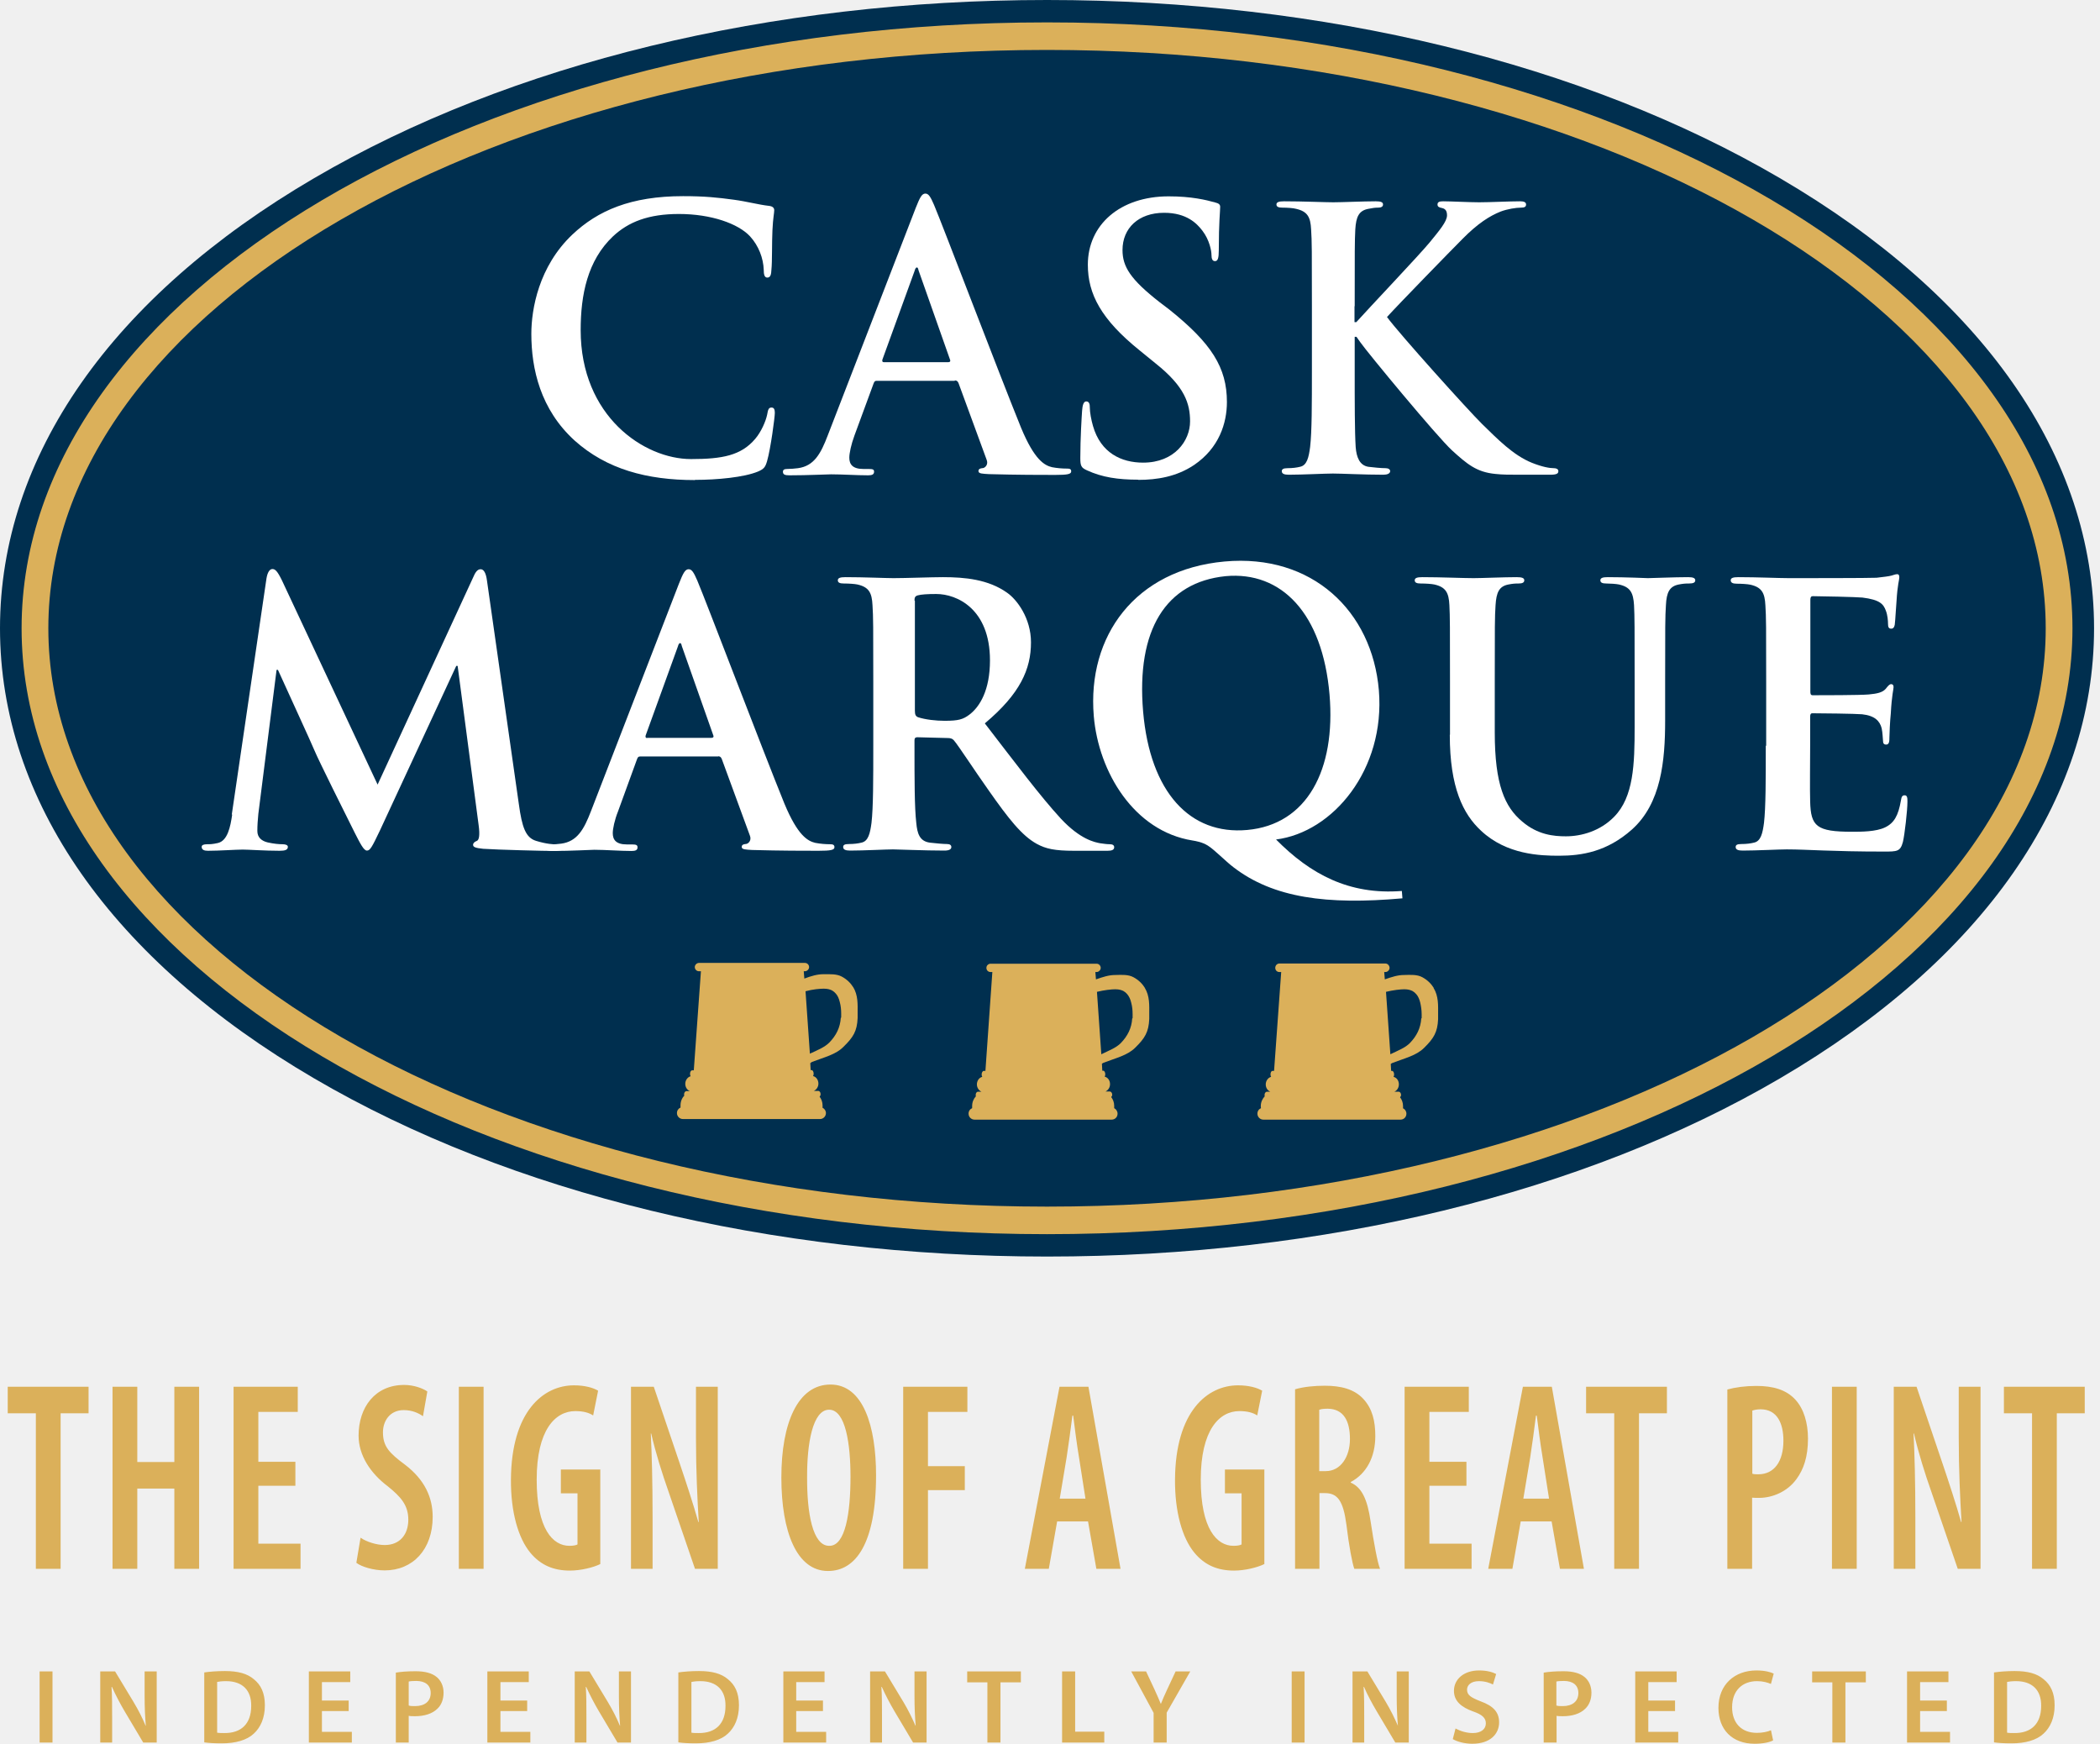
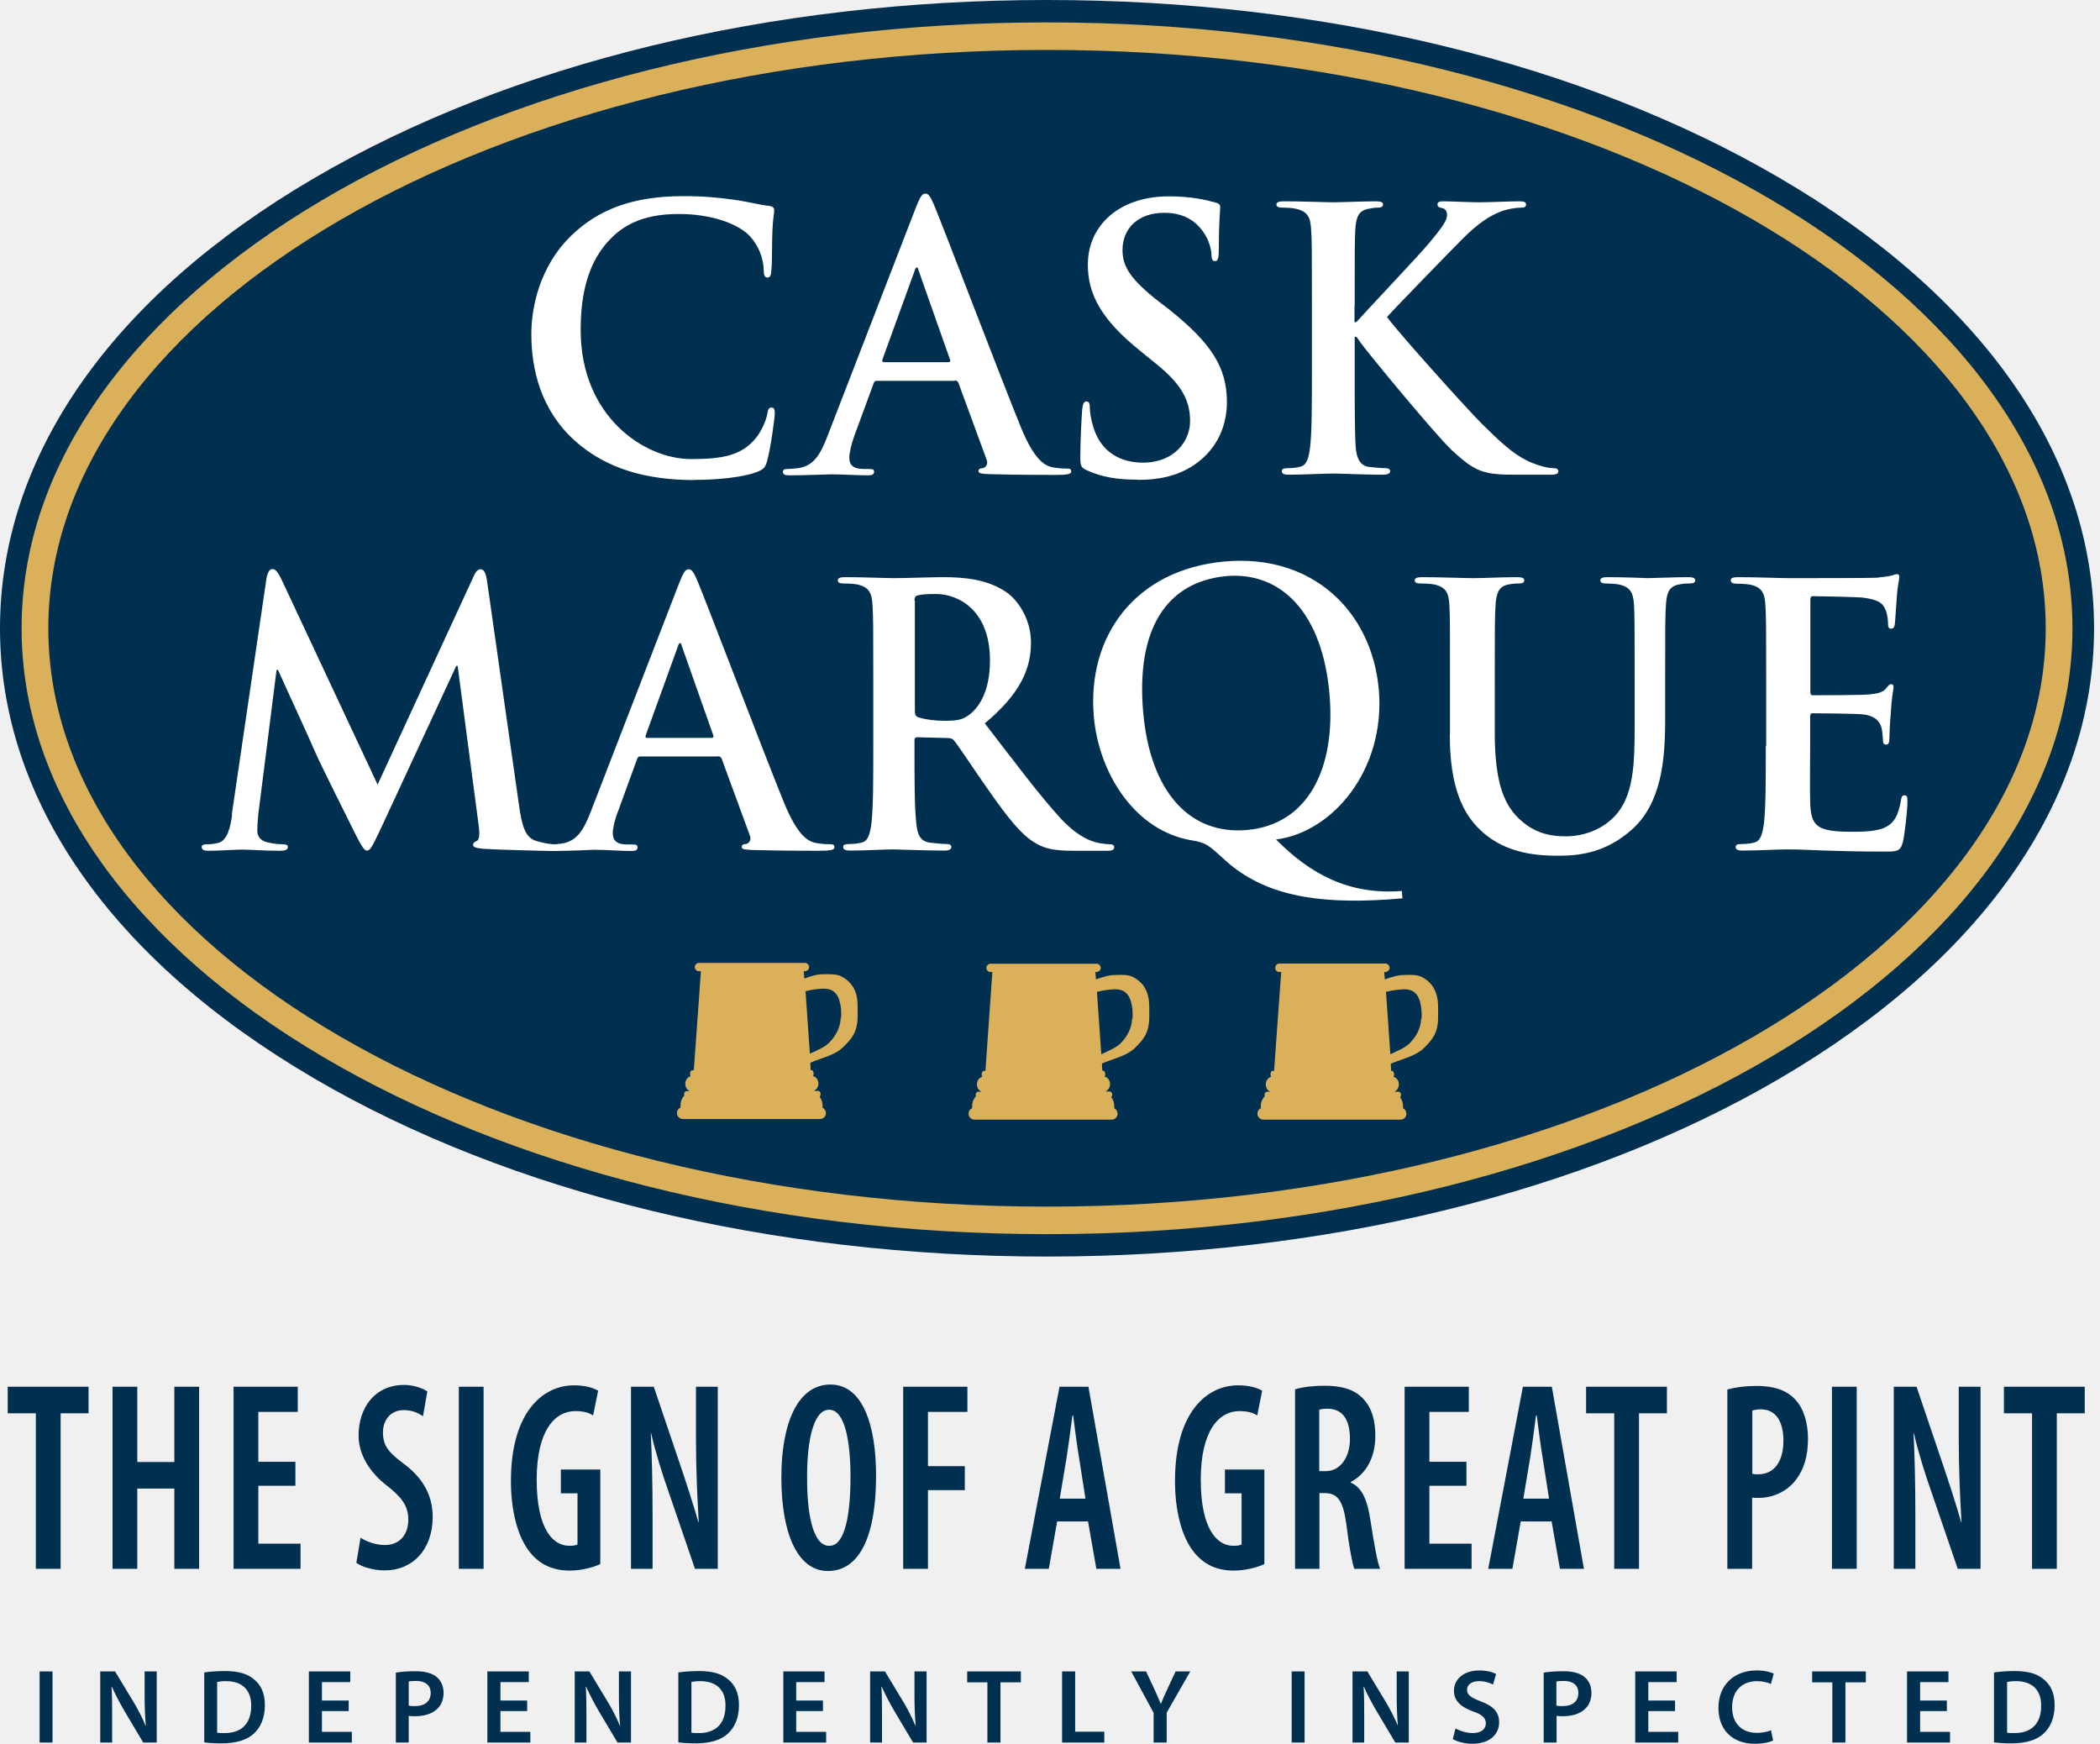
<svg xmlns="http://www.w3.org/2000/svg" width="106" height="88" viewBox="0 0 106 88" fill="none">
  <g clip-path="url(#clip0_2072_119)">
    <path d="M52.85 63.42C66.8 63.42 79.93 60.23 89.84 54.43C100.06 48.45 105.7 40.38 105.7 31.71C105.7 23.04 100.07 14.97 89.84 8.99C79.93 3.19 66.79 0 52.85 0C38.91 0 25.77 3.19 15.86 8.99C5.63 14.97 0 23.04 0 31.71C0 40.38 5.63 48.45 15.86 54.43C25.77 60.23 38.91 63.42 52.85 63.42Z" fill="#002F4F" />
    <path d="M2.44 31.71C2.44 15.61 25.05 2.52 52.85 2.52C80.65 2.52 103.26 15.62 103.26 31.71C103.26 47.8 80.65 60.9 52.85 60.9C25.05 60.9 2.44 47.81 2.44 31.71ZM52.85 62.29C81.39 62.29 104.61 48.57 104.61 31.71C104.61 14.85 81.39 1.13 52.85 1.13C24.31 1.13 1.09 14.85 1.09 31.71C1.09 48.57 24.31 62.29 52.85 62.29Z" fill="#DBB05A" />
    <path d="M11.72 41.11C11.63 41.73 11.49 42.44 10.99 42.55C10.72 42.61 10.6 42.61 10.46 42.61C10.28 42.61 10.18 42.65 10.18 42.74C10.18 42.9 10.32 42.94 10.5 42.94C11.07 42.94 11.91 42.88 12.25 42.88C12.57 42.88 13.36 42.94 14.11 42.94C14.38 42.94 14.53 42.9 14.53 42.74C14.53 42.65 14.41 42.61 14.26 42.61C14.08 42.61 13.84 42.59 13.52 42.52C13.22 42.45 12.99 42.28 12.99 41.94C12.99 41.65 13.01 41.41 13.04 41.08L13.96 33.81H14.03C14.65 35.18 15.71 37.48 15.87 37.87C16.08 38.38 17.48 41.18 17.9 42.02C18.18 42.57 18.36 42.93 18.52 42.93C18.68 42.93 18.77 42.77 19.18 41.91L23.03 33.61H23.1L24.16 41.65C24.23 42.16 24.18 42.4 24.07 42.44C23.95 42.49 23.88 42.55 23.88 42.64C23.88 42.75 23.99 42.8 24.39 42.84C25.1 42.89 27.54 42.95 27.98 42.95C28.23 42.95 28.44 42.89 28.44 42.75C28.44 42.64 28.32 42.62 28.16 42.62C27.93 42.62 27.58 42.6 27.06 42.44C26.53 42.28 26.35 41.75 26.19 40.59L24.58 29.3C24.53 28.92 24.42 28.73 24.26 28.73C24.1 28.73 23.99 28.88 23.87 29.17L19.06 39.6L14.23 29.29C14 28.82 13.89 28.72 13.75 28.72C13.61 28.72 13.5 28.89 13.45 29.2L11.7 41.11H11.72Z" fill="white" />
    <path d="M36.25 38.17C36.34 38.17 36.39 38.21 36.43 38.3L37.85 42.17C37.94 42.39 37.81 42.55 37.69 42.59C37.51 42.61 37.44 42.64 37.44 42.75C37.44 42.88 37.65 42.88 37.97 42.9C39.38 42.94 40.68 42.94 41.31 42.94C41.94 42.94 42.12 42.9 42.12 42.76C42.12 42.63 42.03 42.61 41.89 42.61C41.68 42.61 41.41 42.59 41.15 42.54C40.78 42.45 40.27 42.19 39.59 40.55C38.46 37.77 35.63 30.32 35.2 29.31C35.02 28.89 34.92 28.73 34.76 28.73C34.58 28.73 34.48 28.93 34.27 29.46L29.83 40.94C29.48 41.85 29.14 42.47 28.33 42.58C28.19 42.6 27.94 42.62 27.78 42.62C27.64 42.62 27.57 42.66 27.57 42.77C27.57 42.92 27.68 42.95 27.91 42.95C28.83 42.95 29.8 42.89 30 42.89C30.55 42.89 31.31 42.95 31.88 42.95C32.07 42.95 32.18 42.91 32.18 42.77C32.18 42.66 32.13 42.62 31.91 42.62H31.64C31.09 42.62 30.93 42.38 30.93 42.05C30.93 41.83 31.02 41.39 31.2 40.94L32.15 38.33C32.19 38.22 32.22 38.18 32.31 38.18H36.25V38.17ZM32.66 37.25C32.59 37.25 32.57 37.2 32.59 37.12L34.22 32.62C34.24 32.55 34.27 32.46 34.33 32.46C34.39 32.46 34.4 32.55 34.42 32.62L36.01 37.13C36.03 37.18 36.01 37.24 35.92 37.24H32.67L32.66 37.25Z" fill="white" />
    <path d="M44.08 37.64C44.08 39.32 44.08 40.76 43.99 41.53C43.92 42.06 43.83 42.46 43.48 42.53C43.32 42.57 43.11 42.6 42.84 42.6C42.63 42.6 42.56 42.65 42.56 42.75C42.56 42.88 42.68 42.93 42.91 42.93C43.62 42.93 44.73 42.87 45.07 42.87C45.34 42.87 46.64 42.93 47.67 42.93C47.9 42.93 48.02 42.87 48.02 42.75C48.02 42.66 47.95 42.6 47.81 42.6C47.6 42.6 47.21 42.56 46.94 42.53C46.41 42.46 46.3 42.06 46.25 41.53C46.16 40.76 46.16 39.32 46.16 37.62V37.36C46.16 37.25 46.21 37.21 46.3 37.21L47.84 37.25C47.96 37.25 48.07 37.27 48.16 37.38C48.39 37.65 49.2 38.9 49.91 39.9C50.9 41.31 51.57 42.17 52.33 42.59C52.79 42.84 53.23 42.94 54.22 42.94H55.9C56.11 42.94 56.24 42.9 56.24 42.76C56.24 42.67 56.17 42.61 56.03 42.61C55.89 42.61 55.73 42.59 55.53 42.56C55.27 42.51 54.54 42.38 53.55 41.32C52.51 40.19 51.29 38.56 49.71 36.51C51.5 35.01 52.04 33.77 52.04 32.42C52.04 31.2 51.33 30.26 50.84 29.92C49.89 29.24 48.7 29.13 47.59 29.13C47.04 29.13 45.7 29.18 45.1 29.18C44.73 29.18 43.61 29.13 42.68 29.13C42.41 29.13 42.29 29.17 42.29 29.29C42.29 29.41 42.4 29.45 42.59 29.45C42.84 29.45 43.14 29.47 43.28 29.5C43.86 29.63 44.01 29.92 44.04 30.54C44.08 31.13 44.08 31.64 44.08 34.41V37.63V37.64ZM46.16 30.31C46.16 30.16 46.19 30.09 46.32 30.05C46.5 30 46.81 29.98 47.26 29.98C48.3 29.98 49.97 30.73 49.97 33.33C49.97 34.83 49.46 35.67 48.93 36.07C48.61 36.31 48.38 36.38 47.68 36.38C47.24 36.38 46.71 36.32 46.34 36.2C46.22 36.15 46.18 36.07 46.18 35.87V30.32L46.16 30.31Z" fill="white" />
    <path d="M89.13 37.64C89.13 39.32 89.13 40.76 89.04 41.53C88.97 42.06 88.88 42.46 88.53 42.53C88.37 42.57 88.16 42.6 87.89 42.6C87.68 42.6 87.61 42.65 87.61 42.75C87.61 42.88 87.73 42.93 87.96 42.93C88.67 42.93 89.78 42.87 90.19 42.87C91.23 42.87 92.42 42.98 95.09 42.98C95.76 42.98 95.92 42.98 96.05 42.5C96.14 42.14 96.28 40.89 96.28 40.47C96.28 40.29 96.28 40.14 96.14 40.14C96.02 40.14 95.98 40.21 95.95 40.41C95.82 41.16 95.61 41.54 95.15 41.76C94.69 41.98 93.95 41.98 93.49 41.98C91.69 41.98 91.4 41.71 91.37 40.45C91.35 39.92 91.37 38.24 91.37 37.62V36.18C91.37 36.07 91.39 36 91.48 36C91.9 36 93.65 36.02 93.99 36.05C94.64 36.12 94.89 36.4 94.98 36.76C95.03 37 95.03 37.23 95.05 37.42C95.05 37.51 95.09 37.58 95.21 37.58C95.37 37.58 95.37 37.38 95.37 37.23C95.37 37.1 95.4 36.37 95.44 36.01C95.49 35.08 95.58 34.79 95.58 34.68C95.58 34.57 95.53 34.53 95.46 34.53C95.37 34.53 95.3 34.62 95.18 34.77C95.02 34.95 94.76 35.01 94.33 35.05C93.92 35.09 91.89 35.09 91.5 35.09C91.39 35.09 91.38 35.02 91.38 34.89V30.27C91.38 30.14 91.42 30.09 91.5 30.09C91.85 30.09 93.71 30.13 94.01 30.16C94.89 30.27 95.07 30.49 95.19 30.82C95.28 31.04 95.3 31.35 95.3 31.48C95.3 31.64 95.33 31.73 95.46 31.73C95.59 31.73 95.62 31.62 95.64 31.53C95.67 31.31 95.71 30.51 95.73 30.33C95.78 29.49 95.87 29.27 95.87 29.14C95.87 29.05 95.85 28.98 95.76 28.98C95.67 28.98 95.56 29.03 95.48 29.05C95.34 29.09 95.06 29.12 94.72 29.16C94.39 29.18 90.87 29.18 90.3 29.18C89.8 29.18 88.69 29.13 87.75 29.13C87.48 29.13 87.36 29.17 87.36 29.29C87.36 29.41 87.47 29.46 87.66 29.46C87.91 29.46 88.21 29.48 88.35 29.51C88.93 29.64 89.08 29.93 89.11 30.55C89.15 31.14 89.15 31.65 89.15 34.42V37.64H89.13Z" fill="white" />
    <path d="M35.08 24.22C36.21 24.22 37.56 24.09 38.26 23.8C38.56 23.67 38.63 23.58 38.72 23.27C38.9 22.65 39.11 21.06 39.11 20.84C39.11 20.69 39.08 20.57 38.95 20.57C38.81 20.57 38.77 20.64 38.72 20.94C38.65 21.27 38.42 21.8 38.12 22.15C37.41 22.99 36.46 23.17 34.88 23.17C32.51 23.17 29.31 21.01 29.31 16.66C29.31 14.89 29.65 13.15 30.94 11.93C31.72 11.2 32.73 10.8 34.27 10.8C35.9 10.8 37.27 11.29 37.86 11.93C38.3 12.41 38.53 13.04 38.55 13.61C38.55 13.86 38.59 14.01 38.73 14.01C38.89 14.01 38.93 13.86 38.94 13.59C38.98 13.22 38.96 12.22 38.99 11.62C39.02 10.98 39.08 10.76 39.08 10.61C39.08 10.5 39.01 10.41 38.81 10.39C38.28 10.33 37.71 10.17 37.04 10.08C36.23 9.97 35.57 9.9 34.48 9.9C31.84 9.9 30.17 10.63 28.89 11.84C27.19 13.45 26.82 15.61 26.82 16.85C26.82 18.62 27.28 20.67 29.01 22.24C30.62 23.68 32.65 24.23 35.08 24.23" fill="white" />
    <path d="M48.2 19.2C48.29 19.2 48.34 19.24 48.38 19.33L49.8 23.2C49.89 23.42 49.76 23.58 49.64 23.62C49.46 23.64 49.39 23.67 49.39 23.78C49.39 23.91 49.6 23.91 49.92 23.93C51.34 23.97 52.63 23.97 53.26 23.97C53.89 23.97 54.07 23.93 54.07 23.79C54.07 23.66 53.98 23.65 53.84 23.65C53.63 23.65 53.36 23.63 53.1 23.58C52.73 23.49 52.22 23.23 51.54 21.59C50.41 18.81 47.58 11.36 47.15 10.35C46.97 9.93 46.87 9.77 46.71 9.77C46.53 9.77 46.43 9.97 46.22 10.5L41.78 21.98C41.43 22.9 41.09 23.52 40.28 23.63C40.14 23.65 39.89 23.67 39.73 23.67C39.59 23.67 39.52 23.71 39.52 23.81C39.52 23.96 39.63 23.99 39.86 23.99C40.78 23.99 41.75 23.94 41.95 23.94C42.5 23.94 43.26 23.99 43.82 23.99C44.01 23.99 44.12 23.95 44.12 23.81C44.12 23.7 44.07 23.67 43.85 23.67H43.58C43.03 23.67 42.87 23.43 42.87 23.1C42.87 22.88 42.96 22.44 43.13 21.98L44.09 19.37C44.13 19.26 44.16 19.22 44.25 19.22H48.19L48.2 19.2ZM44.61 18.28C44.54 18.28 44.52 18.23 44.54 18.15L46.17 13.66C46.19 13.59 46.22 13.5 46.28 13.5C46.34 13.5 46.35 13.59 46.37 13.66L47.96 18.17C47.98 18.22 47.96 18.28 47.87 18.28H44.62H44.61Z" fill="white" />
    <path d="M57.46 24.22C58.4 24.22 59.39 24.06 60.27 23.47C61.54 22.61 61.93 21.35 61.93 20.29C61.93 18.55 61.15 17.33 59.03 15.63L58.53 15.25C57.06 14.1 56.66 13.46 56.66 12.62C56.66 11.52 57.46 10.74 58.76 10.74C59.91 10.74 60.42 11.29 60.69 11.64C61.06 12.12 61.15 12.68 61.15 12.85C61.15 13.07 61.2 13.18 61.33 13.18C61.47 13.18 61.52 13.03 61.52 12.63C61.52 11.21 61.59 10.67 61.59 10.44C61.59 10.31 61.5 10.26 61.34 10.22C60.88 10.09 60.14 9.91 58.99 9.91C56.53 9.91 54.91 11.35 54.91 13.36C54.91 14.84 55.58 16.12 57.53 17.69L58.34 18.35C59.81 19.52 60.07 20.38 60.07 21.27C60.07 22.24 59.29 23.35 57.7 23.35C56.6 23.35 55.56 22.86 55.17 21.5C55.08 21.19 55.01 20.81 55.01 20.57C55.01 20.42 54.99 20.26 54.83 20.26C54.69 20.26 54.64 20.46 54.62 20.73C54.6 21.02 54.53 22.12 54.53 23.12C54.53 23.52 54.58 23.61 54.87 23.74C55.63 24.09 56.43 24.21 57.45 24.21" fill="white" />
    <path d="M68.38 15.45C68.38 12.67 68.38 12.16 68.41 11.58C68.45 10.94 68.59 10.63 69.07 10.54C69.28 10.5 69.39 10.48 69.56 10.48C69.7 10.48 69.81 10.44 69.81 10.32C69.81 10.2 69.69 10.16 69.44 10.16C68.84 10.16 67.72 10.21 67.3 10.21C66.88 10.21 65.76 10.16 64.82 10.16C64.56 10.16 64.43 10.2 64.43 10.32C64.43 10.44 64.54 10.48 64.73 10.48C64.98 10.48 65.28 10.5 65.42 10.54C66 10.67 66.15 10.96 66.18 11.58C66.22 12.17 66.22 12.68 66.22 15.45V18.67C66.22 20.35 66.22 21.79 66.13 22.56C66.06 23.09 65.97 23.49 65.62 23.56C65.46 23.6 65.25 23.63 64.98 23.63C64.77 23.63 64.7 23.69 64.7 23.78C64.7 23.91 64.82 23.96 65.05 23.96C65.76 23.96 66.87 23.9 67.28 23.9C67.72 23.9 68.84 23.96 69.83 23.96C70.02 23.96 70.17 23.9 70.17 23.78C70.17 23.69 70.08 23.63 69.94 23.63C69.71 23.63 69.32 23.59 69.07 23.56C68.63 23.49 68.47 23.08 68.43 22.57C68.38 21.78 68.38 20.34 68.38 18.66V17H68.47L68.66 17.27C69.03 17.8 72.52 22.02 73.29 22.73C74.05 23.42 74.53 23.83 75.48 23.92C75.85 23.96 76.17 23.96 76.7 23.96H78.24C78.58 23.96 78.66 23.9 78.66 23.78C78.66 23.67 78.55 23.63 78.43 23.63C78.22 23.63 77.86 23.57 77.33 23.36C76.38 22.98 75.58 22.15 74.8 21.39C74.11 20.71 70.64 16.86 70.01 16C70.61 15.34 73.28 12.6 73.83 12.05C74.59 11.28 75.19 10.9 75.74 10.68C76.08 10.55 76.52 10.48 76.77 10.48C76.95 10.48 77.03 10.44 77.03 10.32C77.03 10.2 76.91 10.16 76.73 10.16C76.18 10.16 75.21 10.21 74.66 10.21C74.18 10.21 73.21 10.16 72.84 10.16C72.65 10.16 72.56 10.2 72.56 10.32C72.56 10.43 72.63 10.47 72.79 10.5C72.97 10.54 73.04 10.66 73.04 10.87C73.04 11.18 72.65 11.64 72.16 12.24C71.65 12.86 69.07 15.58 68.46 16.26H68.37V15.46L68.38 15.45Z" fill="white" />
    <path d="M70.74 44.97C68.1 45.17 66.15 44.13 64.41 42.37C67.28 42.01 69.93 38.84 69.6 34.84C69.26 30.84 66.23 27.94 61.81 28.34C57.3 28.75 54.87 32.1 55.21 36.14C55.45 38.98 57.25 41.95 60.19 42.42C60.37 42.45 60.68 42.5 60.97 42.68C61.34 42.92 61.85 43.46 62.26 43.77C64.27 45.32 66.98 45.68 70.79 45.34L70.76 44.97H70.74ZM61.86 29.08C64.69 28.82 66.76 30.96 67.11 35.06C67.43 38.85 65.98 41.62 62.95 41.89C60.07 42.15 58.05 39.99 57.7 35.91C57.35 31.78 58.85 29.39 61.86 29.08Z" fill="white" />
    <path d="M73.18 37.09C73.18 39.74 73.85 41.09 74.76 41.93C76.05 43.14 77.75 43.19 78.69 43.19C79.84 43.19 81.11 42.99 82.37 41.87C83.85 40.55 84.05 38.4 84.05 36.37V34.41C84.05 31.63 84.05 31.12 84.09 30.54C84.12 29.9 84.27 29.59 84.74 29.5C84.95 29.46 85.06 29.45 85.25 29.45C85.46 29.45 85.57 29.41 85.57 29.29C85.57 29.17 85.45 29.13 85.2 29.13C84.51 29.13 83.4 29.18 83.18 29.18C83.16 29.18 82.05 29.13 81.15 29.13C80.9 29.13 80.78 29.17 80.78 29.29C80.78 29.41 80.89 29.45 81.08 29.45C81.27 29.45 81.58 29.47 81.72 29.5C82.3 29.63 82.44 29.92 82.48 30.54C82.51 31.13 82.51 31.64 82.51 34.41V36.69C82.51 38.57 82.46 40.22 81.48 41.22C80.77 41.95 79.82 42.21 79.04 42.21C78.44 42.21 77.62 42.14 76.83 41.46C75.96 40.73 75.45 39.61 75.45 36.97V34.41C75.45 31.63 75.45 31.12 75.49 30.54C75.53 29.9 75.67 29.59 76.14 29.5C76.35 29.46 76.46 29.45 76.65 29.45C76.83 29.45 76.94 29.41 76.94 29.29C76.94 29.17 76.82 29.13 76.55 29.13C75.91 29.13 74.8 29.18 74.38 29.18C73.85 29.18 72.73 29.13 71.8 29.13C71.53 29.13 71.41 29.17 71.41 29.29C71.41 29.41 71.52 29.45 71.71 29.45C71.96 29.45 72.26 29.47 72.4 29.5C72.98 29.63 73.13 29.92 73.16 30.54C73.19 31.13 73.19 31.64 73.19 34.41V37.08L73.18 37.09Z" fill="white" />
    <path d="M43.07 49.83C42.94 49.62 42.75 49.43 42.49 49.29C42.23 49.15 41.91 49.17 41.56 49.17C41.25 49.17 40.95 49.26 40.6 49.39L40.57 49.02H40.63C40.74 49.02 40.84 48.92 40.84 48.81C40.84 48.7 40.75 48.6 40.63 48.6H35.28C35.17 48.6 35.07 48.7 35.07 48.81C35.07 48.92 35.16 49.02 35.28 49.02H35.38L35.02 54.02H34.94C34.88 54.02 34.83 54.1 34.83 54.2C34.83 54.24 34.84 54.28 34.86 54.32C34.71 54.36 34.59 54.52 34.59 54.7C34.59 54.87 34.68 55.01 34.82 55.07H34.65C34.59 55.07 34.53 55.14 34.53 55.23C34.53 55.26 34.53 55.28 34.54 55.3C34.42 55.42 34.35 55.6 34.35 55.79C34.35 55.83 34.35 55.87 34.35 55.9C34.24 55.95 34.17 56.05 34.17 56.18C34.17 56.35 34.31 56.48 34.47 56.48H41.39C41.56 56.48 41.69 56.34 41.69 56.18C41.69 56.06 41.62 55.96 41.52 55.91C41.52 55.87 41.52 55.83 41.52 55.79C41.52 55.62 41.46 55.47 41.37 55.35C41.4 55.32 41.42 55.28 41.42 55.22C41.42 55.13 41.37 55.06 41.3 55.06H41.08C41.21 55 41.31 54.86 41.31 54.69C41.31 54.51 41.2 54.35 41.04 54.31C41.06 54.28 41.07 54.24 41.07 54.19C41.07 54.09 41.02 54.01 40.97 54.01H40.92L40.9 53.66C40.9 53.66 40.95 53.62 40.98 53.6C41.6 53.36 42.19 53.23 42.58 52.83C43.07 52.35 43.26 52.05 43.29 51.38C43.29 51.3 43.29 51.22 43.29 51.14C43.29 50.7 43.32 50.23 43.06 49.81M42.44 51.37C42.41 51.86 42.21 52.26 41.86 52.62C41.62 52.86 41.27 53 40.88 53.18L40.66 50.03C41.02 49.93 41.4 49.9 41.58 49.9C41.78 49.9 41.9 49.94 42 49.99C42.07 50.03 42.13 50.08 42.19 50.15C42.28 50.25 42.35 50.4 42.39 50.58C42.44 50.76 42.46 50.96 42.46 51.16C42.46 51.23 42.46 51.3 42.46 51.36" fill="#DBB05A" />
    <path d="M57.79 49.86C57.66 49.65 57.47 49.46 57.21 49.32C56.95 49.18 56.63 49.2 56.28 49.21C55.97 49.21 55.67 49.31 55.32 49.43L55.29 49.06H55.35C55.46 49.06 55.56 48.96 55.56 48.85C55.56 48.74 55.47 48.64 55.35 48.64H50C49.89 48.64 49.79 48.73 49.79 48.85C49.79 48.97 49.88 49.06 50 49.06H50.09L49.74 54.05H49.66C49.6 54.05 49.55 54.13 49.55 54.23C49.55 54.28 49.56 54.32 49.58 54.35C49.42 54.39 49.31 54.55 49.31 54.73C49.31 54.9 49.41 55.04 49.54 55.1H49.37C49.3 55.1 49.25 55.17 49.25 55.26C49.25 55.29 49.25 55.31 49.26 55.33C49.14 55.46 49.07 55.63 49.07 55.82C49.07 55.86 49.07 55.9 49.07 55.93C48.96 55.98 48.89 56.08 48.89 56.21C48.89 56.38 49.03 56.51 49.19 56.51H56.11C56.28 56.51 56.41 56.38 56.41 56.21C56.41 56.09 56.34 55.98 56.24 55.93C56.24 55.89 56.24 55.85 56.24 55.81C56.24 55.64 56.18 55.49 56.09 55.37C56.12 55.34 56.14 55.3 56.14 55.25C56.14 55.17 56.09 55.09 56.02 55.09H55.8C55.93 55.03 56.03 54.89 56.03 54.72C56.03 54.53 55.92 54.38 55.76 54.34C55.78 54.31 55.79 54.27 55.79 54.22C55.79 54.12 55.74 54.04 55.69 54.04H55.64L55.62 53.69C55.62 53.69 55.67 53.65 55.7 53.64C56.32 53.4 56.91 53.27 57.3 52.88C57.79 52.4 57.98 52.09 58.01 51.43C58.01 51.35 58.01 51.27 58.01 51.18C58.01 50.74 58.04 50.27 57.78 49.85M57.15 51.4C57.12 51.89 56.92 52.29 56.57 52.65C56.33 52.89 55.98 53.02 55.59 53.21L55.37 50.06C55.73 49.97 56.11 49.93 56.29 49.93C56.49 49.93 56.61 49.97 56.71 50.02C56.78 50.06 56.84 50.11 56.9 50.18C56.99 50.29 57.06 50.43 57.1 50.61C57.15 50.79 57.17 50.99 57.17 51.19C57.17 51.26 57.17 51.33 57.17 51.39" fill="#DBB05A" />
    <path d="M72.37 49.86C72.24 49.65 72.05 49.46 71.79 49.32C71.53 49.18 71.21 49.2 70.86 49.21C70.55 49.21 70.25 49.31 69.9 49.43L69.87 49.06H69.93C70.04 49.06 70.14 48.96 70.14 48.85C70.14 48.74 70.05 48.63 69.93 48.63H64.58C64.46 48.63 64.37 48.73 64.37 48.85C64.37 48.97 64.46 49.06 64.58 49.06H64.67L64.31 54.05H64.23C64.17 54.05 64.13 54.13 64.13 54.23C64.13 54.27 64.14 54.32 64.16 54.35C64.01 54.39 63.89 54.55 63.89 54.73C63.89 54.9 63.98 55.04 64.12 55.1H63.95C63.89 55.1 63.83 55.17 63.83 55.26C63.83 55.29 63.83 55.31 63.84 55.33C63.72 55.46 63.64 55.63 63.64 55.82C63.64 55.86 63.64 55.9 63.65 55.93C63.54 55.98 63.47 56.08 63.47 56.21C63.47 56.38 63.61 56.51 63.77 56.51H70.69C70.86 56.51 70.99 56.38 70.99 56.21C70.99 56.09 70.92 55.98 70.82 55.94C70.82 55.9 70.82 55.86 70.82 55.82C70.82 55.65 70.76 55.5 70.67 55.38C70.7 55.35 70.72 55.31 70.72 55.26C70.72 55.18 70.67 55.1 70.6 55.1H70.38C70.51 55.05 70.61 54.9 70.61 54.73C70.61 54.54 70.5 54.39 70.34 54.35C70.36 54.32 70.37 54.28 70.37 54.23C70.37 54.13 70.32 54.05 70.27 54.05H70.22L70.2 53.7C70.2 53.7 70.25 53.66 70.28 53.65C70.9 53.41 71.49 53.28 71.88 52.89C72.37 52.41 72.56 52.1 72.59 51.44C72.59 51.36 72.59 51.28 72.59 51.19C72.59 50.75 72.62 50.28 72.36 49.86M71.74 51.4C71.71 51.89 71.51 52.29 71.16 52.65C70.92 52.89 70.57 53.02 70.18 53.21L69.96 50.06C70.32 49.97 70.7 49.93 70.88 49.93C71.08 49.93 71.2 49.97 71.3 50.02C71.37 50.06 71.43 50.11 71.49 50.18C71.58 50.28 71.65 50.44 71.69 50.61C71.73 50.79 71.76 50.99 71.76 51.19C71.76 51.26 71.76 51.33 71.76 51.39" fill="#DBB05A" />
-     <path d="M102.57 79.18H103.82V71.33H105.23V69.99H101.15V71.33H102.57V79.18ZM96.68 79.18V76.62C96.68 74.71 96.64 73.42 96.59 72.35H96.61C96.83 73.32 97.18 74.42 97.48 75.27L98.82 79.18H99.97V69.99H98.87V72.59C98.87 74.23 98.94 75.64 99.01 76.82H98.99C98.74 75.93 98.35 74.75 98.07 73.92L96.74 69.99H95.59V79.18H96.69H96.68ZM92.47 69.99V79.18H93.72V69.99H92.47ZM88.44 71.2C88.54 71.16 88.7 71.13 88.87 71.13C89.71 71.13 90.02 71.85 90.02 72.71C90.02 73.76 89.56 74.41 88.75 74.41C88.62 74.41 88.54 74.41 88.45 74.38V71.19L88.44 71.2ZM87.2 79.18H88.44V75.59C88.56 75.6 88.66 75.6 88.79 75.6C89.46 75.6 90.22 75.29 90.68 74.65C91.04 74.16 91.26 73.53 91.26 72.61C91.26 71.82 91.05 71.11 90.63 70.65C90.16 70.13 89.48 69.95 88.65 69.95C88.1 69.95 87.59 70.02 87.19 70.13V79.18H87.2ZM81.48 79.18H82.73V71.33H84.14V69.99H80.06V71.33H81.48V79.18ZM76.89 75.65L77.24 73.55C77.33 72.98 77.45 72.09 77.53 71.45H77.57C77.65 72.09 77.76 72.94 77.86 73.53L78.19 75.64H76.89V75.65ZM78.32 76.79L78.74 79.18H79.95L78.33 69.99H76.87L75.12 79.18H76.34L76.76 76.79H78.33H78.32ZM74.02 73.78H72.15V71.26H74.14V69.99H70.9V79.18H74.28V77.91H72.15V74.99H74.02V73.78ZM66.6 71.15C66.7 71.11 66.86 71.1 67.02 71.1C67.83 71.11 68.14 71.73 68.14 72.63C68.14 73.53 67.67 74.25 66.92 74.25H66.59V71.16L66.6 71.15ZM65.36 79.18H66.6V75.36H66.88C67.51 75.36 67.8 75.74 67.96 76.94C68.09 78.02 68.26 78.92 68.36 79.18H69.66C69.53 78.87 69.35 77.89 69.18 76.77C69.02 75.68 68.74 75.07 68.18 74.83V74.8C68.97 74.38 69.42 73.55 69.42 72.48C69.42 71.72 69.27 71.1 68.82 70.61C68.36 70.11 67.69 69.94 66.87 69.94C66.36 69.94 65.81 69.99 65.37 70.12V79.17L65.36 79.18ZM63.83 74.17H61.83V75.37H62.67V77.95C62.6 77.99 62.47 78.02 62.26 78.02C61.43 78.02 60.61 77.18 60.61 74.68C60.61 72.18 61.54 71.22 62.56 71.22C62.96 71.22 63.25 71.3 63.46 71.44L63.71 70.19C63.46 70.04 63.04 69.92 62.49 69.92C60.95 69.92 59.33 71.23 59.31 74.68C59.3 76.3 59.67 77.62 60.29 78.37C60.82 79.01 61.48 79.27 62.29 79.27C62.84 79.27 63.48 79.11 63.82 78.94V74.18L63.83 74.17ZM53.49 75.65L53.84 73.55C53.93 72.98 54.05 72.09 54.13 71.45H54.17C54.25 72.09 54.36 72.94 54.46 73.53L54.79 75.64H53.49V75.65ZM54.92 76.79L55.34 79.18H56.56L54.94 69.99H53.48L51.73 79.18H52.94L53.36 76.79H54.93H54.92ZM45.59 79.18H46.84V75.21H48.7V74H46.84V71.26H48.83V69.99H45.59V79.18ZM41.85 78.02C41.02 78.02 40.73 76.37 40.74 74.56C40.73 72.86 41.02 71.15 41.85 71.15C42.68 71.15 42.93 72.87 42.93 74.53C42.93 76.37 42.67 78.02 41.87 78.02H41.86H41.85ZM41.8 79.29C43.18 79.29 44.22 77.93 44.22 74.46C44.22 71.98 43.57 69.88 41.92 69.88C40.27 69.88 39.44 71.82 39.44 74.57C39.44 77.32 40.22 79.29 41.79 79.29H41.8ZM32.94 79.18V76.62C32.94 74.71 32.9 73.42 32.85 72.35H32.87C33.09 73.32 33.44 74.42 33.74 75.27L35.08 79.18H36.23V69.99H35.13V72.59C35.13 74.23 35.2 75.64 35.27 76.82H35.25C35 75.93 34.61 74.75 34.33 73.92L33 69.99H31.85V79.18H32.95H32.94ZM30.31 74.17H28.31V75.37H29.15V77.95C29.08 77.99 28.95 78.02 28.74 78.02C27.91 78.02 27.09 77.18 27.09 74.68C27.09 72.18 28.02 71.22 29.04 71.22C29.44 71.22 29.73 71.3 29.94 71.44L30.19 70.19C29.94 70.04 29.52 69.92 28.97 69.92C27.43 69.92 25.81 71.23 25.79 74.68C25.78 76.3 26.15 77.62 26.77 78.37C27.3 79.01 27.96 79.27 28.77 79.27C29.32 79.27 29.96 79.11 30.3 78.94V74.18L30.31 74.17ZM23.16 69.99V79.18H24.41V69.99H23.16ZM17.99 78.88C18.24 79.07 18.83 79.26 19.42 79.26C20.83 79.26 21.84 78.21 21.84 76.56C21.84 75.58 21.44 74.69 20.45 73.93C19.64 73.33 19.33 73 19.33 72.29C19.33 71.73 19.67 71.17 20.38 71.17C20.8 71.17 21.13 71.32 21.35 71.48L21.57 70.23C21.36 70.08 20.9 69.9 20.4 69.9C18.93 69.9 18.1 71.03 18.1 72.46C18.1 73.46 18.71 74.37 19.58 75.02C20.22 75.54 20.61 75.96 20.61 76.7C20.61 77.44 20.19 77.98 19.42 77.98C19.01 77.98 18.5 77.82 18.2 77.61L17.99 78.86V78.88ZM14.91 73.78H13.04V71.26H15.03V69.99H11.79V79.18H15.17V77.91H13.04V74.99H14.91V73.78ZM5.68 69.99V79.18H6.93V75.13H8.8V79.18H10.05V69.99H8.8V73.79H6.93V69.99H5.68ZM1.81 79.18H3.06V71.33H4.47V69.99H0.39V71.33H1.81V79.18Z" fill="#DBB05A" />
-     <path d="M101.31 84.89C101.4 84.87 101.55 84.85 101.76 84.85C102.58 84.85 103.04 85.3 103.03 86.1C103.03 87.01 102.52 87.48 101.67 87.47C101.54 87.47 101.4 87.47 101.31 87.45V84.88V84.89ZM100.65 87.94C100.86 87.97 101.15 87.99 101.53 87.99C102.23 87.99 102.8 87.83 103.15 87.5C103.49 87.19 103.71 86.71 103.71 86.07C103.71 85.43 103.5 85.03 103.15 84.75C102.82 84.47 102.36 84.34 101.69 84.34C101.3 84.34 100.94 84.37 100.65 84.41V87.94ZM98.27 85.83H96.92V84.9H98.35V84.36H96.26V87.95H98.43V87.41H96.92V86.36H98.27V85.83ZM92.5 87.95H93.15V84.91H94.18V84.36H91.47V84.91H92.49V87.95H92.5ZM89.39 87.33C89.22 87.41 88.94 87.46 88.68 87.46C87.89 87.46 87.43 86.95 87.43 86.17C87.43 85.31 87.96 84.85 88.69 84.85C88.99 84.85 89.22 84.92 89.39 84.99L89.53 84.47C89.4 84.4 89.09 84.31 88.66 84.31C87.56 84.31 86.74 85.02 86.74 86.2C86.74 87.29 87.43 88.01 88.57 88.01C89 88.01 89.34 87.93 89.5 87.84L89.39 87.32V87.33ZM84.55 85.83H83.2V84.9H84.63V84.36H82.54V87.95H84.71V87.41H83.2V86.36H84.55V85.83ZM78.56 84.87C78.63 84.85 78.76 84.84 78.94 84.84C79.39 84.84 79.67 85.05 79.67 85.45C79.67 85.87 79.37 86.11 78.88 86.11C78.75 86.11 78.64 86.11 78.56 86.08V84.87ZM77.92 87.95H78.57V86.6C78.65 86.62 78.77 86.62 78.89 86.62C79.35 86.62 79.76 86.5 80.02 86.24C80.22 86.05 80.33 85.77 80.33 85.43C80.33 85.09 80.19 84.81 79.98 84.64C79.75 84.45 79.4 84.35 78.92 84.35C78.48 84.35 78.15 84.38 77.92 84.42V87.96V87.95ZM73.34 87.78C73.54 87.9 73.93 88.01 74.31 88.01C75.24 88.01 75.67 87.5 75.67 86.93C75.67 86.41 75.37 86.1 74.74 85.87C74.26 85.68 74.05 85.56 74.05 85.28C74.05 85.07 74.23 84.85 74.65 84.85C74.98 84.85 75.23 84.95 75.36 85.02L75.52 84.49C75.33 84.39 75.05 84.31 74.66 84.31C73.88 84.31 73.39 84.76 73.39 85.34C73.39 85.86 73.77 86.17 74.36 86.38C74.82 86.54 75 86.71 75 86.98C75 87.27 74.76 87.47 74.34 87.47C74.01 87.47 73.69 87.36 73.47 87.24L73.33 87.78H73.34ZM68.86 87.95V86.67C68.86 86.08 68.86 85.61 68.83 85.14H68.85C69.02 85.54 69.26 85.98 69.49 86.37L70.43 87.95H71.11V84.36H70.5V85.61C70.5 86.16 70.52 86.62 70.56 87.1C70.39 86.71 70.19 86.3 69.95 85.9L69.02 84.36H68.27V87.95H68.87H68.86ZM65.2 87.95H65.85V84.36H65.2V87.95ZM58.89 87.95V86.44L60.08 84.36H59.34L58.91 85.28C58.79 85.54 58.69 85.76 58.6 85.99H58.59C58.49 85.75 58.4 85.54 58.28 85.28L57.85 84.36H57.1L58.23 86.45V87.95H58.89ZM53.61 87.95H55.74V87.4H54.27V84.36H53.61V87.95ZM49.85 87.95H50.5V84.91H51.53V84.36H48.82V84.91H49.84V87.95H49.85ZM44.52 87.95V86.67C44.52 86.08 44.52 85.61 44.49 85.14H44.51C44.69 85.54 44.92 85.98 45.15 86.37L46.09 87.95H46.77V84.36H46.16V85.61C46.16 86.16 46.18 86.62 46.22 87.1H46.21C46.04 86.71 45.84 86.3 45.6 85.9L44.67 84.36H43.92V87.95H44.52ZM41.54 85.83H40.19V84.9H41.62V84.36H39.54V87.95H41.7V87.41H40.19V86.36H41.54V85.83ZM34.9 84.89C34.99 84.87 35.14 84.85 35.35 84.85C36.17 84.85 36.63 85.3 36.62 86.1C36.62 87.01 36.11 87.48 35.26 87.47C35.13 87.47 34.99 87.47 34.9 87.45V84.88V84.89ZM34.24 87.94C34.45 87.97 34.74 87.99 35.12 87.99C35.82 87.99 36.39 87.83 36.74 87.5C37.08 87.19 37.3 86.71 37.3 86.07C37.3 85.43 37.09 85.03 36.74 84.75C36.41 84.47 35.95 84.34 35.28 84.34C34.89 84.34 34.52 84.37 34.24 84.41V87.94ZM29.6 87.95V86.67C29.6 86.08 29.6 85.61 29.57 85.14H29.59C29.77 85.54 30 85.98 30.23 86.37L31.17 87.95H31.85V84.36H31.24V85.61C31.24 86.16 31.26 86.62 31.3 87.1H31.29C31.13 86.71 30.92 86.3 30.68 85.9L29.75 84.36H29.01V87.95H29.61H29.6ZM26.61 85.83H25.26V84.9H26.69V84.36H24.6V87.95H26.77V87.41H25.26V86.36H26.61V85.83ZM20.63 84.87C20.7 84.85 20.83 84.84 21.01 84.84C21.46 84.84 21.74 85.05 21.74 85.45C21.74 85.87 21.44 86.11 20.95 86.11C20.82 86.11 20.71 86.11 20.63 86.08V84.87ZM19.98 87.95H20.63V86.6C20.72 86.62 20.83 86.62 20.95 86.62C21.41 86.62 21.82 86.5 22.08 86.24C22.28 86.05 22.39 85.77 22.39 85.43C22.39 85.09 22.25 84.81 22.04 84.64C21.81 84.45 21.46 84.35 20.98 84.35C20.54 84.35 20.21 84.38 19.98 84.42V87.96V87.95ZM17.6 85.83H16.25V84.9H17.68V84.36H15.59V87.95H17.76V87.41H16.25V86.36H17.6V85.83ZM10.96 84.89C11.05 84.87 11.2 84.85 11.41 84.85C12.23 84.85 12.69 85.3 12.68 86.1C12.68 87.01 12.17 87.48 11.32 87.47C11.19 87.47 11.05 87.47 10.96 87.45V84.88V84.89ZM10.31 87.94C10.52 87.97 10.81 87.99 11.19 87.99C11.89 87.99 12.46 87.83 12.81 87.5C13.15 87.19 13.37 86.71 13.37 86.07C13.37 85.43 13.16 85.03 12.81 84.75C12.48 84.47 12.02 84.34 11.35 84.34C10.96 84.34 10.59 84.37 10.31 84.41V87.94ZM5.66 87.95V86.67C5.66 86.08 5.66 85.61 5.63 85.14H5.65C5.83 85.54 6.06 85.98 6.29 86.37L7.23 87.95H7.91V84.36H7.3V85.61C7.3 86.16 7.32 86.62 7.36 87.1H7.35C7.19 86.71 6.98 86.3 6.74 85.9L5.81 84.36H5.06V87.95H5.66ZM2 87.95H2.65V84.36H2V87.95Z" fill="#DBB05A" />
+     <path d="M102.57 79.18H103.82V71.33H105.23V69.99H101.15V71.33H102.57V79.18ZM96.68 79.18V76.62C96.68 74.71 96.64 73.42 96.59 72.35H96.61C96.83 73.32 97.18 74.42 97.48 75.27L98.82 79.18H99.97V69.99H98.87V72.59C98.87 74.23 98.94 75.64 99.01 76.82H98.99C98.74 75.93 98.35 74.75 98.07 73.92L96.74 69.99H95.59V79.18H96.69H96.68ZM92.47 69.99V79.18H93.72V69.99H92.47ZM88.44 71.2C88.54 71.16 88.7 71.13 88.87 71.13C89.71 71.13 90.02 71.85 90.02 72.71C90.02 73.76 89.56 74.41 88.75 74.41C88.62 74.41 88.54 74.41 88.45 74.38V71.19L88.44 71.2ZM87.2 79.18H88.44V75.59C88.56 75.6 88.66 75.6 88.79 75.6C89.46 75.6 90.22 75.29 90.68 74.65C91.04 74.16 91.26 73.53 91.26 72.61C91.26 71.82 91.05 71.11 90.63 70.65C90.16 70.13 89.48 69.95 88.65 69.95C88.1 69.95 87.59 70.02 87.19 70.13V79.18H87.2ZM81.48 79.18H82.73V71.33H84.14V69.99H80.06V71.33H81.48V79.18ZM76.89 75.65L77.24 73.55C77.33 72.98 77.45 72.09 77.53 71.45H77.57C77.65 72.09 77.76 72.94 77.86 73.53L78.19 75.64H76.89V75.65ZM78.32 76.79L78.74 79.18H79.95L78.33 69.99H76.87L75.12 79.18H76.34L76.76 76.79H78.33H78.32ZM74.02 73.78H72.15V71.26H74.14V69.99H70.9V79.18H74.28V77.91H72.15V74.99H74.02V73.78ZM66.6 71.15C66.7 71.11 66.86 71.1 67.02 71.1C67.83 71.11 68.14 71.73 68.14 72.63C68.14 73.53 67.67 74.25 66.92 74.25H66.59V71.16L66.6 71.15ZM65.36 79.18H66.6V75.36H66.88C67.51 75.36 67.8 75.74 67.96 76.94C68.09 78.02 68.26 78.92 68.36 79.18H69.66C69.53 78.87 69.35 77.89 69.18 76.77C69.02 75.68 68.74 75.07 68.18 74.83V74.8C68.97 74.38 69.42 73.55 69.42 72.48C69.42 71.72 69.27 71.1 68.82 70.61C68.36 70.11 67.69 69.94 66.87 69.94C66.36 69.94 65.81 69.99 65.37 70.12V79.17L65.36 79.18ZM63.83 74.17H61.83V75.37H62.67V77.95C62.6 77.99 62.47 78.02 62.26 78.02C61.43 78.02 60.61 77.18 60.61 74.68C60.61 72.18 61.54 71.22 62.56 71.22C62.96 71.22 63.25 71.3 63.46 71.44L63.71 70.19C63.46 70.04 63.04 69.92 62.49 69.92C60.95 69.92 59.33 71.23 59.31 74.68C59.3 76.3 59.67 77.62 60.29 78.37C60.82 79.01 61.48 79.27 62.29 79.27C62.84 79.27 63.48 79.11 63.82 78.94V74.18L63.83 74.17ZM53.49 75.65L53.84 73.55C53.93 72.98 54.05 72.09 54.13 71.45H54.17C54.25 72.09 54.36 72.94 54.46 73.53L54.79 75.64H53.49V75.65ZM54.92 76.79L55.34 79.18H56.56L54.94 69.99H53.48L51.73 79.18H52.94L53.36 76.79H54.93H54.92ZM45.59 79.18H46.84V75.21H48.7V74H46.84V71.26H48.83V69.99H45.59V79.18ZM41.85 78.02C41.02 78.02 40.73 76.37 40.74 74.56C40.73 72.86 41.02 71.15 41.85 71.15C42.68 71.15 42.93 72.87 42.93 74.53C42.93 76.37 42.67 78.02 41.87 78.02H41.86H41.85ZM41.8 79.29C43.18 79.29 44.22 77.93 44.22 74.46C44.22 71.98 43.57 69.88 41.92 69.88C40.27 69.88 39.44 71.82 39.44 74.57C39.44 77.32 40.22 79.29 41.79 79.29H41.8ZM32.94 79.18V76.62C32.94 74.71 32.9 73.42 32.85 72.35H32.87C33.09 73.32 33.44 74.42 33.74 75.27L35.08 79.18H36.23V69.99H35.13V72.59C35.13 74.23 35.2 75.64 35.27 76.82H35.25C35 75.93 34.61 74.75 34.33 73.92L33 69.99H31.85V79.18H32.95H32.94ZM30.31 74.17H28.31V75.37H29.15V77.95C29.08 77.99 28.95 78.02 28.74 78.02C27.91 78.02 27.09 77.18 27.09 74.68C27.09 72.18 28.02 71.22 29.04 71.22C29.44 71.22 29.73 71.3 29.94 71.44L30.19 70.19C29.94 70.04 29.52 69.92 28.97 69.92C27.43 69.92 25.81 71.23 25.79 74.68C25.78 76.3 26.15 77.62 26.77 78.37C27.3 79.01 27.96 79.27 28.77 79.27C29.32 79.27 29.96 79.11 30.3 78.94V74.18L30.31 74.17ZM23.16 69.99V79.18H24.41V69.99H23.16ZM17.99 78.88C18.24 79.07 18.83 79.26 19.42 79.26C20.83 79.26 21.84 78.21 21.84 76.56C21.84 75.58 21.44 74.69 20.45 73.93C19.64 73.33 19.33 73 19.33 72.29C19.33 71.73 19.67 71.17 20.38 71.17C20.8 71.17 21.13 71.32 21.35 71.48L21.57 70.23C21.36 70.08 20.9 69.9 20.4 69.9C18.93 69.9 18.1 71.03 18.1 72.46C18.1 73.46 18.71 74.37 19.58 75.02C20.22 75.54 20.61 75.96 20.61 76.7C20.61 77.44 20.19 77.98 19.42 77.98C19.01 77.98 18.5 77.82 18.2 77.61L17.99 78.86V78.88ZM14.91 73.78H13.04V71.26H15.03V69.99H11.79V79.18H15.17V77.91H13.04V74.99H14.91V73.78ZM5.68 69.99V79.18H6.93V75.13H8.8V79.18H10.05V69.99H8.8V73.79H6.93V69.99H5.68ZM1.81 79.18H3.06V71.33H4.47V69.99H0.39V71.33H1.81V79.18Z" fill="#002F4F" />
+     <path d="M101.31 84.89C101.4 84.87 101.55 84.85 101.76 84.85C102.58 84.85 103.04 85.3 103.03 86.1C103.03 87.01 102.52 87.48 101.67 87.47C101.54 87.47 101.4 87.47 101.31 87.45V84.88V84.89ZM100.65 87.94C100.86 87.97 101.15 87.99 101.53 87.99C102.23 87.99 102.8 87.83 103.15 87.5C103.49 87.19 103.71 86.71 103.71 86.07C103.71 85.43 103.5 85.03 103.15 84.75C102.82 84.47 102.36 84.34 101.69 84.34C101.3 84.34 100.94 84.37 100.65 84.41V87.94ZM98.27 85.83H96.92V84.9H98.35V84.36H96.26V87.95H98.43V87.41H96.92V86.36H98.27V85.83ZM92.5 87.95H93.15V84.91H94.18V84.36H91.47V84.91H92.49V87.95H92.5ZM89.39 87.33C89.22 87.41 88.94 87.46 88.68 87.46C87.89 87.46 87.43 86.95 87.43 86.17C87.43 85.31 87.96 84.85 88.69 84.85C88.99 84.85 89.22 84.92 89.39 84.99L89.53 84.47C89.4 84.4 89.09 84.31 88.66 84.31C87.56 84.31 86.74 85.02 86.74 86.2C86.74 87.29 87.43 88.01 88.57 88.01C89 88.01 89.34 87.93 89.5 87.84L89.39 87.32V87.33ZM84.55 85.83H83.2V84.9H84.63V84.36H82.54V87.95H84.71V87.41H83.2V86.36H84.55V85.83ZM78.56 84.87C78.63 84.85 78.76 84.84 78.94 84.84C79.39 84.84 79.67 85.05 79.67 85.45C79.67 85.87 79.37 86.11 78.88 86.11C78.75 86.11 78.64 86.11 78.56 86.08V84.87ZM77.92 87.95H78.57V86.6C78.65 86.62 78.77 86.62 78.89 86.62C79.35 86.62 79.76 86.5 80.02 86.24C80.22 86.05 80.33 85.77 80.33 85.43C80.33 85.09 80.19 84.81 79.98 84.64C79.75 84.45 79.4 84.35 78.92 84.35C78.48 84.35 78.15 84.38 77.92 84.42V87.96V87.95ZM73.34 87.78C73.54 87.9 73.93 88.01 74.31 88.01C75.24 88.01 75.67 87.5 75.67 86.93C75.67 86.41 75.37 86.1 74.74 85.87C74.26 85.68 74.05 85.56 74.05 85.28C74.05 85.07 74.23 84.85 74.65 84.85C74.98 84.85 75.23 84.95 75.36 85.02L75.52 84.49C75.33 84.39 75.05 84.31 74.66 84.31C73.88 84.31 73.39 84.76 73.39 85.34C73.39 85.86 73.77 86.17 74.36 86.38C74.82 86.54 75 86.71 75 86.98C75 87.27 74.76 87.47 74.34 87.47C74.01 87.47 73.69 87.36 73.47 87.24L73.33 87.78H73.34ZM68.86 87.95V86.67C68.86 86.08 68.86 85.61 68.83 85.14H68.85C69.02 85.54 69.26 85.98 69.49 86.37L70.43 87.95H71.11V84.36H70.5V85.61C70.5 86.16 70.52 86.62 70.56 87.1C70.39 86.71 70.19 86.3 69.95 85.9L69.02 84.36H68.27V87.95H68.87H68.86ZM65.2 87.95H65.85V84.36H65.2V87.95ZM58.89 87.95V86.44L60.08 84.36H59.34L58.91 85.28C58.79 85.54 58.69 85.76 58.6 85.99H58.59C58.49 85.75 58.4 85.54 58.28 85.28L57.85 84.36H57.1L58.23 86.45V87.95H58.89ZM53.61 87.95H55.74V87.4H54.27V84.36H53.61V87.95ZM49.85 87.95H50.5V84.91H51.53V84.36H48.82V84.91H49.84V87.95H49.85ZM44.52 87.95V86.67C44.52 86.08 44.52 85.61 44.49 85.14H44.51C44.69 85.54 44.92 85.98 45.15 86.37L46.09 87.95H46.77V84.36H46.16V85.61C46.16 86.16 46.18 86.62 46.22 87.1H46.21C46.04 86.71 45.84 86.3 45.6 85.9L44.67 84.36H43.92V87.95H44.52ZM41.54 85.83H40.19V84.9H41.62V84.36H39.54V87.95H41.7V87.41H40.19V86.36H41.54V85.83ZM34.9 84.89C34.99 84.87 35.14 84.85 35.35 84.85C36.17 84.85 36.63 85.3 36.62 86.1C36.62 87.01 36.11 87.48 35.26 87.47C35.13 87.47 34.99 87.47 34.9 87.45V84.88V84.89ZM34.24 87.94C34.45 87.97 34.74 87.99 35.12 87.99C35.82 87.99 36.39 87.83 36.74 87.5C37.08 87.19 37.3 86.71 37.3 86.07C37.3 85.43 37.09 85.03 36.74 84.75C36.41 84.47 35.95 84.34 35.28 84.34C34.89 84.34 34.52 84.37 34.24 84.41V87.94ZM29.6 87.95V86.67C29.6 86.08 29.6 85.61 29.57 85.14H29.59C29.77 85.54 30 85.98 30.23 86.37L31.17 87.95H31.85V84.36H31.24V85.61C31.24 86.16 31.26 86.62 31.3 87.1H31.29C31.13 86.71 30.92 86.3 30.68 85.9L29.75 84.36H29.01V87.95H29.61H29.6ZM26.61 85.83H25.26V84.9H26.69V84.36H24.6V87.95H26.77V87.41H25.26V86.36H26.61V85.83ZM20.63 84.87C20.7 84.85 20.83 84.84 21.01 84.84C21.46 84.84 21.74 85.05 21.74 85.45C21.74 85.87 21.44 86.11 20.95 86.11C20.82 86.11 20.71 86.11 20.63 86.08V84.87ZM19.98 87.95H20.63V86.6C20.72 86.62 20.83 86.62 20.95 86.62C21.41 86.62 21.82 86.5 22.08 86.24C22.28 86.05 22.39 85.77 22.39 85.43C22.39 85.09 22.25 84.81 22.04 84.64C21.81 84.45 21.46 84.35 20.98 84.35C20.54 84.35 20.21 84.38 19.98 84.42V87.96V87.95ZM17.6 85.83H16.25V84.9H17.68V84.36H15.59V87.95H17.76V87.41H16.25V86.36H17.6V85.83ZM10.96 84.89C11.05 84.87 11.2 84.85 11.41 84.85C12.23 84.85 12.69 85.3 12.68 86.1C12.68 87.01 12.17 87.48 11.32 87.47C11.19 87.47 11.05 87.47 10.96 87.45V84.88V84.89ZM10.31 87.94C10.52 87.97 10.81 87.99 11.19 87.99C11.89 87.99 12.46 87.83 12.81 87.5C13.15 87.19 13.37 86.71 13.37 86.07C13.37 85.43 13.16 85.03 12.81 84.75C12.48 84.47 12.02 84.34 11.35 84.34C10.96 84.34 10.59 84.37 10.31 84.41V87.94ZM5.66 87.95V86.67C5.66 86.08 5.66 85.61 5.63 85.14H5.65C5.83 85.54 6.06 85.98 6.29 86.37L7.23 87.95H7.91V84.36H7.3V85.61C7.3 86.16 7.32 86.62 7.36 87.1H7.35C7.19 86.71 6.98 86.3 6.74 85.9L5.81 84.36H5.06V87.95H5.66ZM2 87.95H2.65V84.36H2V87.95Z" fill="#002F4F" />
  </g>
  <defs>
    <clipPath id="clip0_2072_119">
      <rect width="105.7" height="88.01" fill="white" />
    </clipPath>
  </defs>
</svg>
